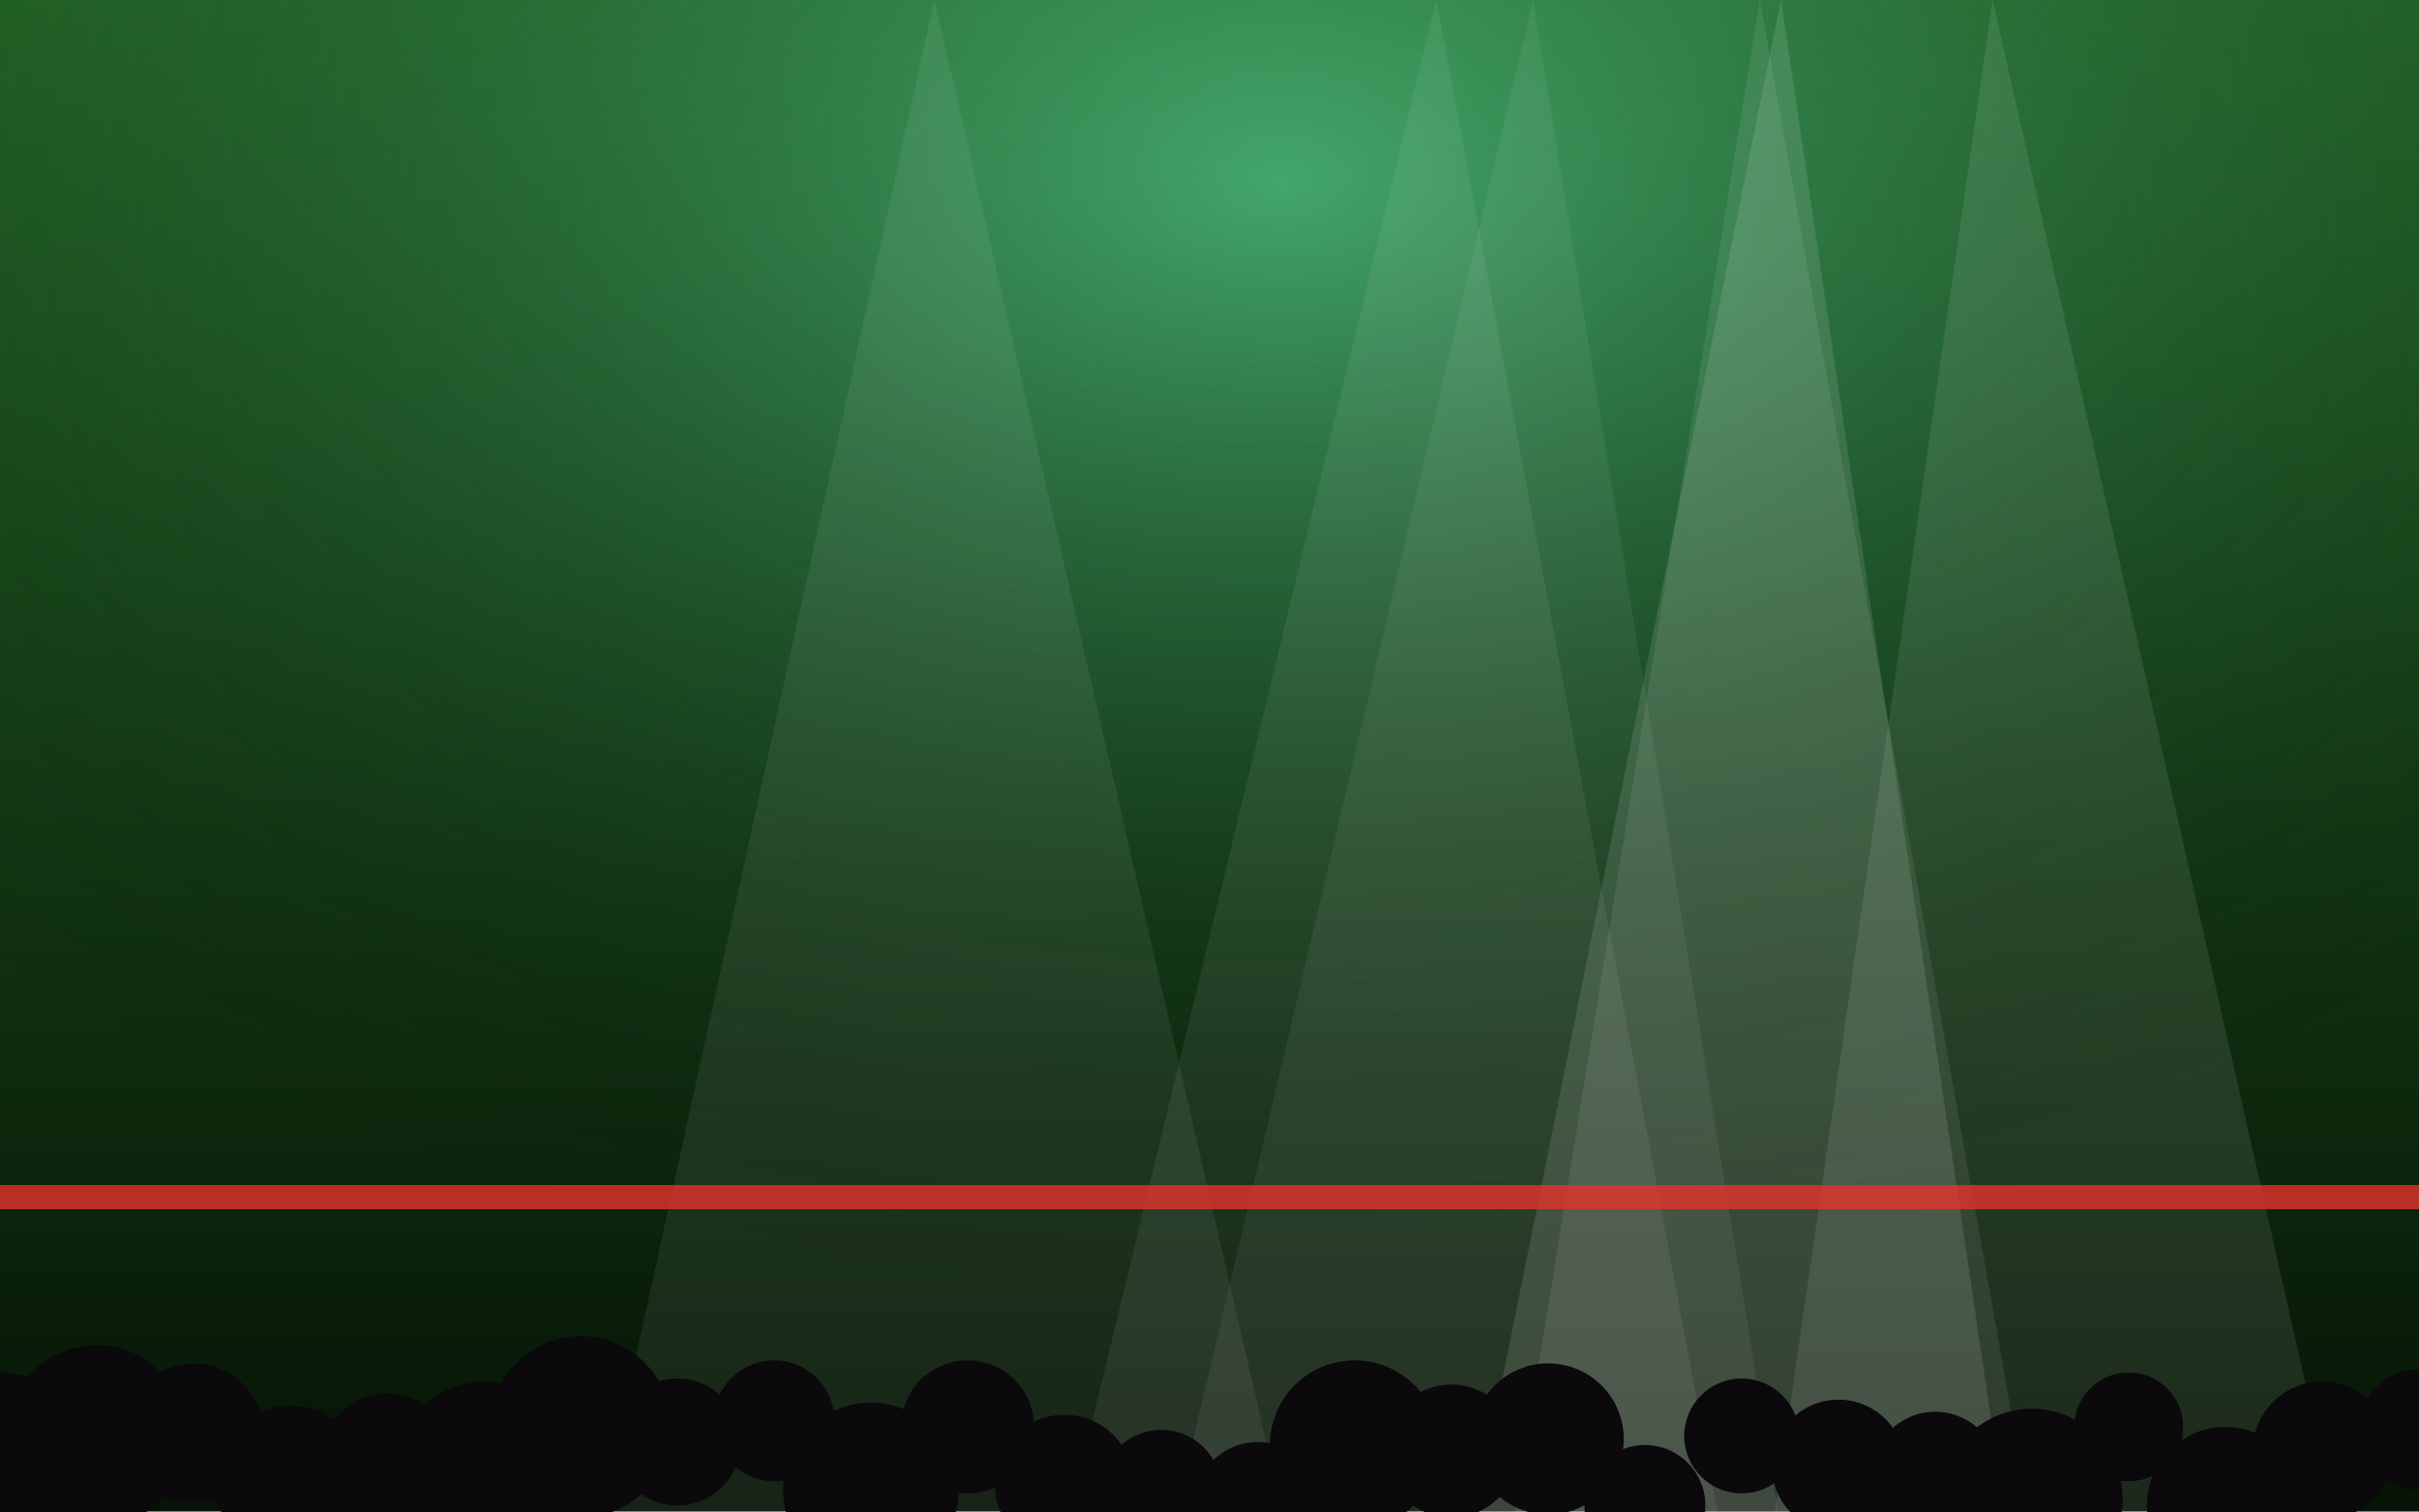
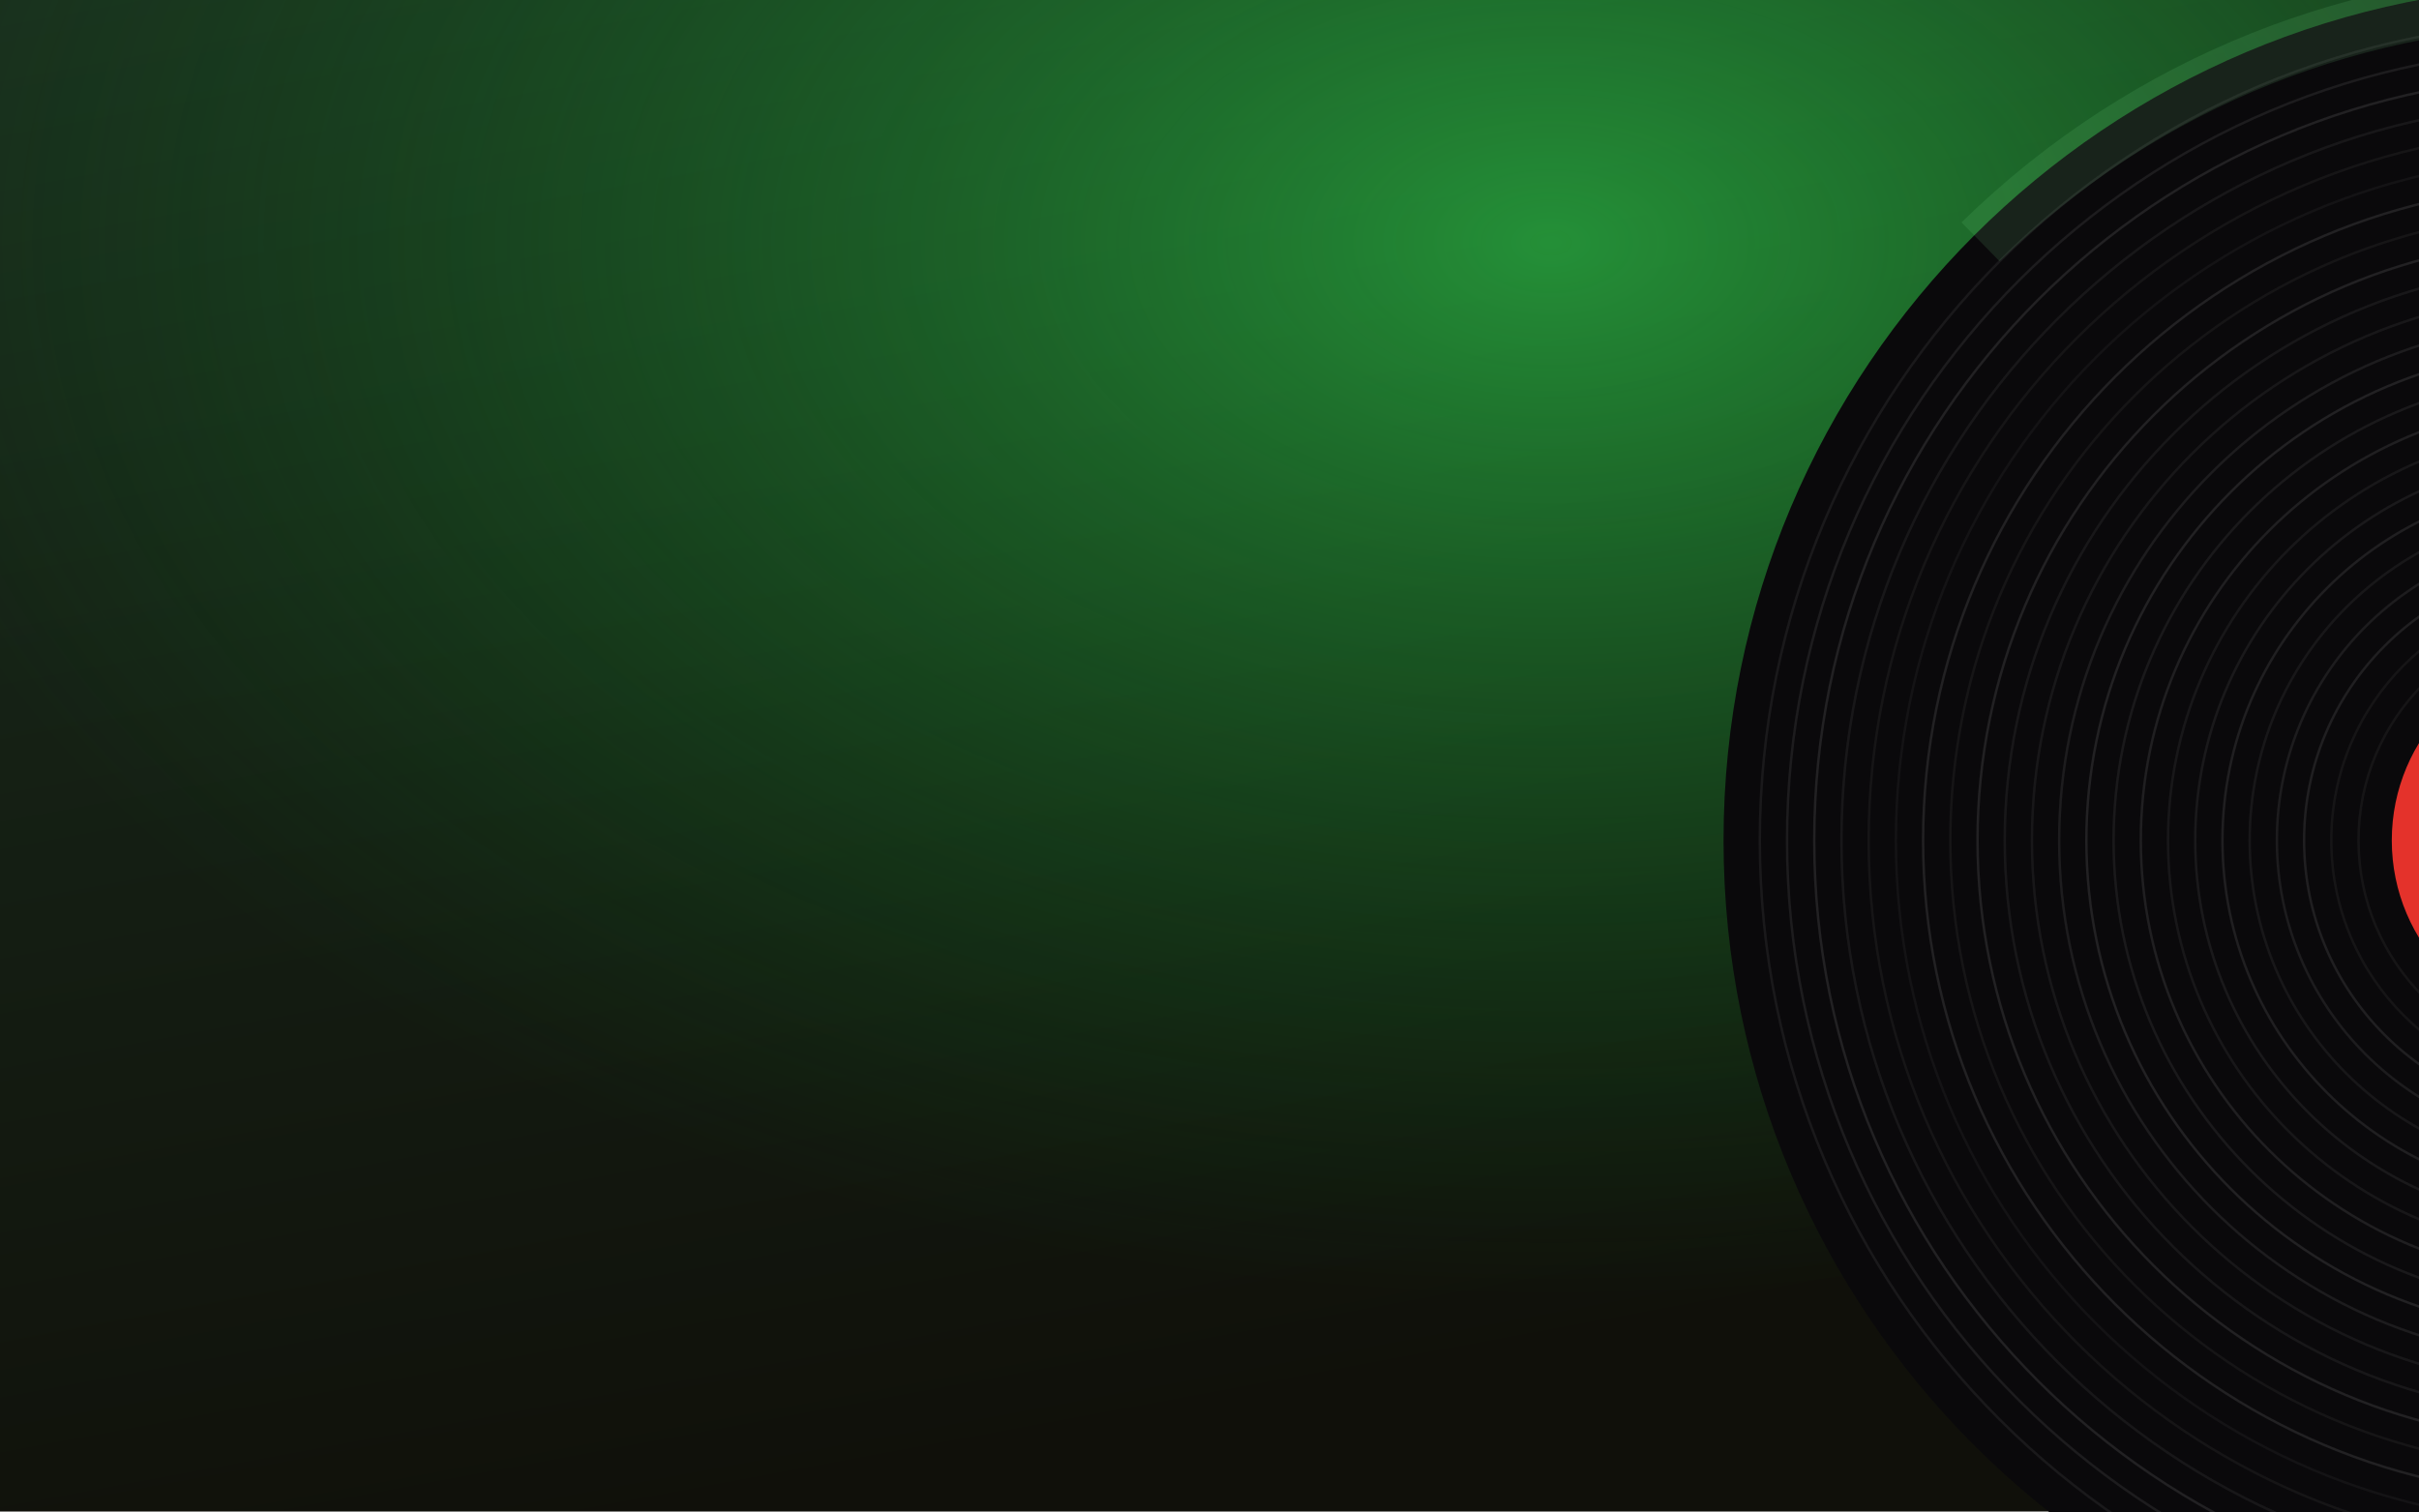
<svg xmlns="http://www.w3.org/2000/svg" viewBox="0 0 800 500" width="800" height="500">
  <defs>
-     <linearGradient id="g" x1="0" y1="0" x2="0" y2="1">
-       <stop offset="0" stop-color="hsl(120,50%,26%)" />
-       <stop offset="1" stop-color="hsl(120,50%,5%)" />
+     <linearGradient id="f" x1="0" y1="0" x2="0.3" y2="1">
+       <stop offset="0" stop-color="hsl(131,30%,14%)" />
+       <stop offset="1" stop-color="hsl(59,25%,5%)" />
    </linearGradient>
-     <radialGradient id="s" cx="0.53" cy="0.12" r="0.75">
-       <stop offset="0" stop-color="hsl(155,85%,68%)" stop-opacity="0.5" />
-       <stop offset="1" stop-color="#000" stop-opacity="0" />
+     <radialGradient id="h" cx="0.64" cy="0.16" r="0.7">
+       <stop offset="0" stop-color="hsl(131,80%,55%)" stop-opacity="0.55" />
+       <stop offset="1" stop-color="hsl(131,80%,30%)" stop-opacity="0" />
    </radialGradient>
+     <linearGradient id="b" x1="0" y1="0" x2="0" y2="1">
+       <stop offset="0" stop-color="#fff" stop-opacity="0.32" />
+       <stop offset="1" stop-color="#fff" stop-opacity="0" />
+     </linearGradient>
+     <linearGradient id="e" x1="0" y1="1" x2="0" y2="0">
+       <stop offset="0" stop-color="#e4322b" />
+       <stop offset="1" stop-color="hsl(59,85%,60%)" />
+     </linearGradient>
  </defs>
-   <rect width="800" height="500" fill="url(#g)" />
-   <rect width="800" height="500" fill="url(#s)" />
-   <polygon points="309,0 199,500 424,500" fill="#fff" opacity="0.07" />
-   <polygon points="582,0 501,500 671,500" fill="#fff" opacity="0.08" />
-   <polygon points="589,0 488,500 663,500" fill="#fff" opacity="0.11" />
-   <polygon points="507,0 389,500 588,500" fill="#fff" opacity="0.06" />
-   <polygon points="475,0 354,500 568,500" fill="#fff" opacity="0.07" />
-   <polygon points="659,0 587,500 772,500" fill="#fff" opacity="0.09" />
-   <rect x="0" y="392" width="800" height="8" fill="#e4322b" opacity="0.8" />
-   <circle cx="0" cy="480" r="26" fill="#0b090c" />
-   <circle cx="32" cy="475" r="30" fill="#0b090c" />
-   <circle cx="64" cy="474" r="23" fill="#0b090c" />
-   <circle cx="96" cy="490" r="25" fill="#0b090c" />
-   <circle cx="128" cy="483" r="22" fill="#0b090c" />
-   <circle cx="160" cy="485" r="28" fill="#0b090c" />
-   <circle cx="192" cy="472" r="30" fill="#0b090c" />
-   <circle cx="224" cy="477" r="21" fill="#0b090c" />
-   <circle cx="256" cy="470" r="20" fill="#0b090c" />
-   <circle cx="288" cy="493" r="29" fill="#0b090c" />
-   <circle cx="320" cy="472" r="22" fill="#0b090c" />
-   <circle cx="352" cy="491" r="23" fill="#0b090c" />
-   <circle cx="384" cy="493" r="20" fill="#0b090c" />
-   <circle cx="416" cy="498" r="21" fill="#0b090c" />
-   <circle cx="448" cy="478" r="28" fill="#0b090c" />
-   <circle cx="480" cy="480" r="22" fill="#0b090c" />
-   <circle cx="512" cy="476" r="25" fill="#0b090c" />
-   <circle cx="544" cy="498" r="20" fill="#0b090c" />
-   <circle cx="576" cy="475" r="19" fill="#0b090c" />
-   <circle cx="608" cy="485" r="22" fill="#0b090c" />
-   <circle cx="640" cy="488" r="21" fill="#0b090c" />
-   <circle cx="672" cy="496" r="30" fill="#0b090c" />
-   <circle cx="704" cy="472" r="18" fill="#0b090c" />
-   <circle cx="736" cy="498" r="26" fill="#0b090c" />
-   <circle cx="768" cy="480" r="23" fill="#0b090c" />
-   <circle cx="800" cy="473" r="20" fill="#0b090c" />
+   <rect width="800" height="500" fill="url(#f)" />
+   <rect width="800" height="500" fill="url(#h)" />
+   <circle cx="853" cy="278" r="283" fill="#0a090b" />
+   <circle cx="853" cy="278" r="271" fill="none" stroke="#fff" stroke-width="0.8" opacity="0.07" />
+   <circle cx="853" cy="278" r="262" fill="none" stroke="#fff" stroke-width="0.8" opacity="0.08" />
+   <circle cx="853" cy="278" r="253" fill="none" stroke="#fff" stroke-width="0.8" opacity="0.10" />
+   <circle cx="853" cy="278" r="244" fill="none" stroke="#fff" stroke-width="0.8" opacity="0.06" />
+   <circle cx="853" cy="278" r="235" fill="none" stroke="#fff" stroke-width="0.8" opacity="0.05" />
+   <circle cx="853" cy="278" r="226" fill="none" stroke="#fff" stroke-width="0.8" opacity="0.04" />
+   <circle cx="853" cy="278" r="217" fill="none" stroke="#fff" stroke-width="0.8" opacity="0.10" />
+   <circle cx="853" cy="278" r="208" fill="none" stroke="#fff" stroke-width="0.8" opacity="0.05" />
+   <circle cx="853" cy="278" r="199" fill="none" stroke="#fff" stroke-width="0.8" opacity="0.10" />
+   <circle cx="853" cy="278" r="190" fill="none" stroke="#fff" stroke-width="0.8" opacity="0.06" />
+   <circle cx="853" cy="278" r="181" fill="none" stroke="#fff" stroke-width="0.8" opacity="0.06" />
+   <circle cx="853" cy="278" r="172" fill="none" stroke="#fff" stroke-width="0.8" opacity="0.08" />
+   <circle cx="853" cy="278" r="163" fill="none" stroke="#fff" stroke-width="0.8" opacity="0.10" />
+   <circle cx="853" cy="278" r="154" fill="none" stroke="#fff" stroke-width="0.8" opacity="0.07" />
+   <circle cx="853" cy="278" r="145" fill="none" stroke="#fff" stroke-width="0.8" opacity="0.09" />
+   <circle cx="853" cy="278" r="136" fill="none" stroke="#fff" stroke-width="0.8" opacity="0.06" />
+   <circle cx="853" cy="278" r="127" fill="none" stroke="#fff" stroke-width="0.8" opacity="0.07" />
+   <circle cx="853" cy="278" r="118" fill="none" stroke="#fff" stroke-width="0.8" opacity="0.09" />
+   <circle cx="853" cy="278" r="109" fill="none" stroke="#fff" stroke-width="0.8" opacity="0.06" />
+   <circle cx="853" cy="278" r="100" fill="none" stroke="#fff" stroke-width="0.8" opacity="0.08" />
+   <circle cx="853" cy="278" r="91" fill="none" stroke="#fff" stroke-width="0.8" opacity="0.09" />
+   <circle cx="853" cy="278" r="82" fill="none" stroke="#fff" stroke-width="0.8" opacity="0.05" />
+   <circle cx="853" cy="278" r="73" fill="none" stroke="#fff" stroke-width="0.8" opacity="0.05" />
+   <path d="M655,80 A283,283 0 0 1 1051,80" fill="none" stroke="hsl(131,70%,70%)" stroke-width="18" opacity="0.12" />
+   <circle cx="853" cy="278" r="62" fill="#e4322b" />
+   <circle cx="853" cy="278" r="40" fill="none" stroke="#fff" stroke-width="1" opacity="0.35" />
+   <circle cx="853" cy="278" r="7" fill="#0a090b" />
</svg>
